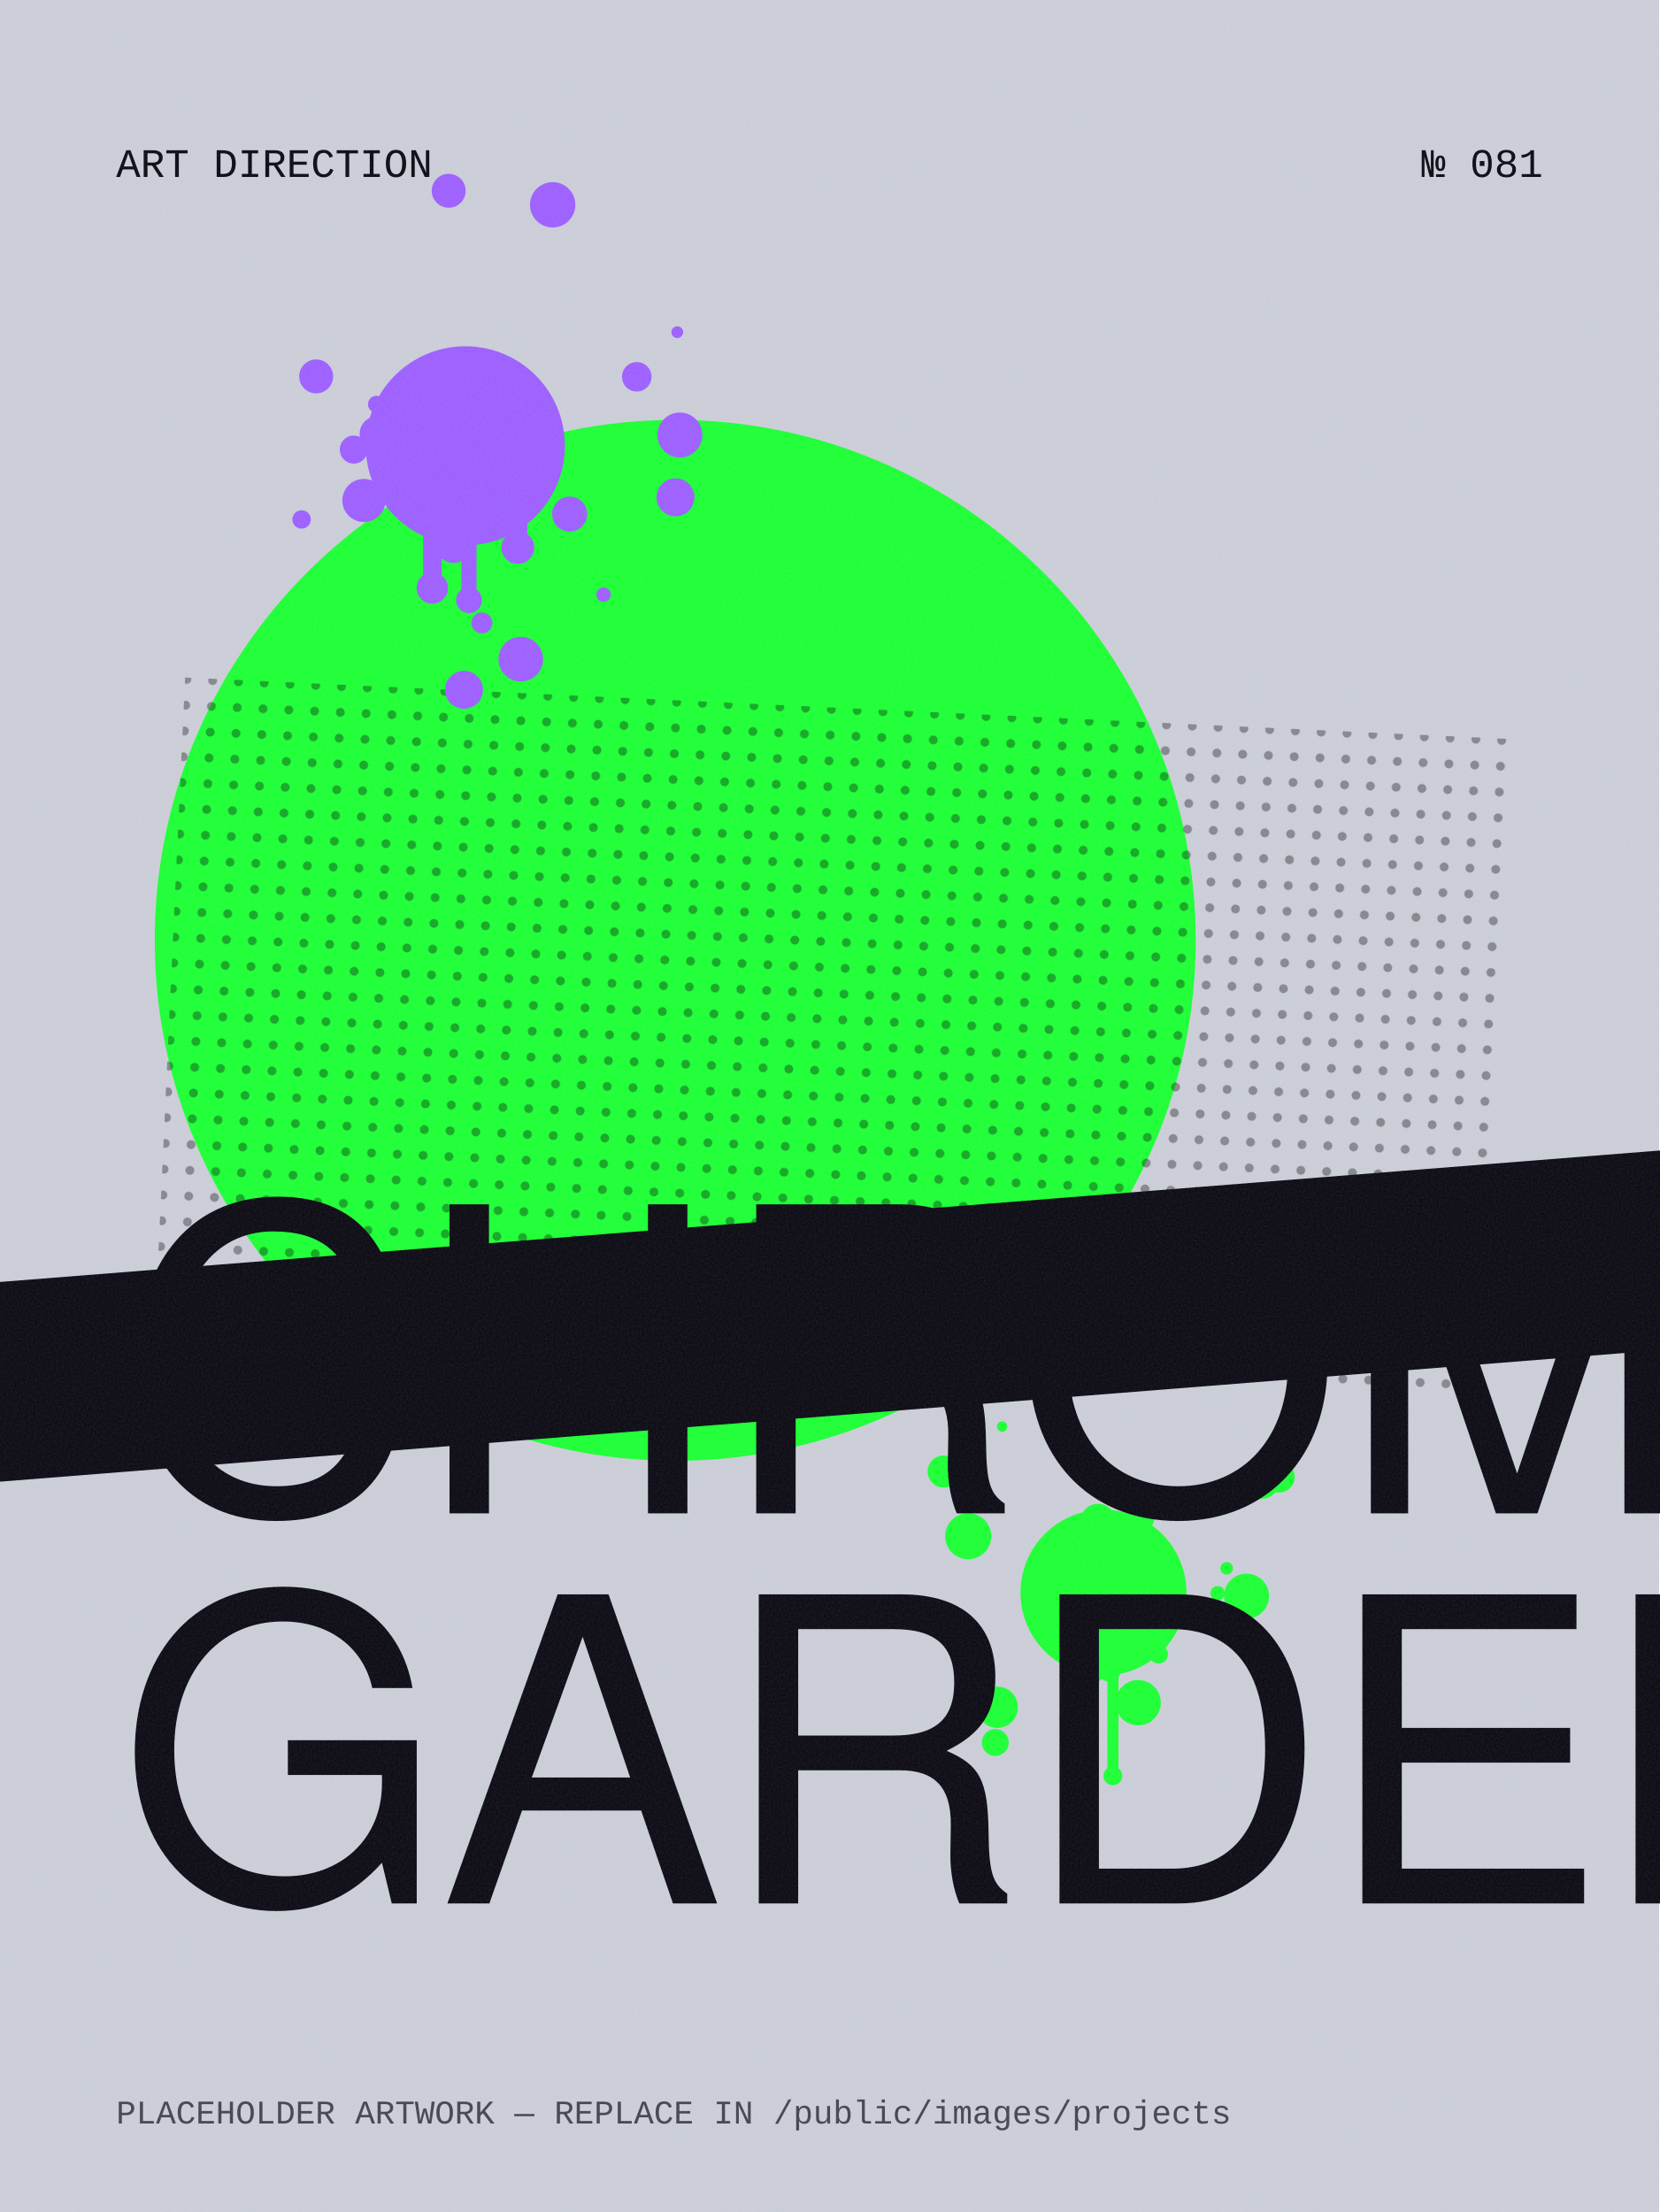
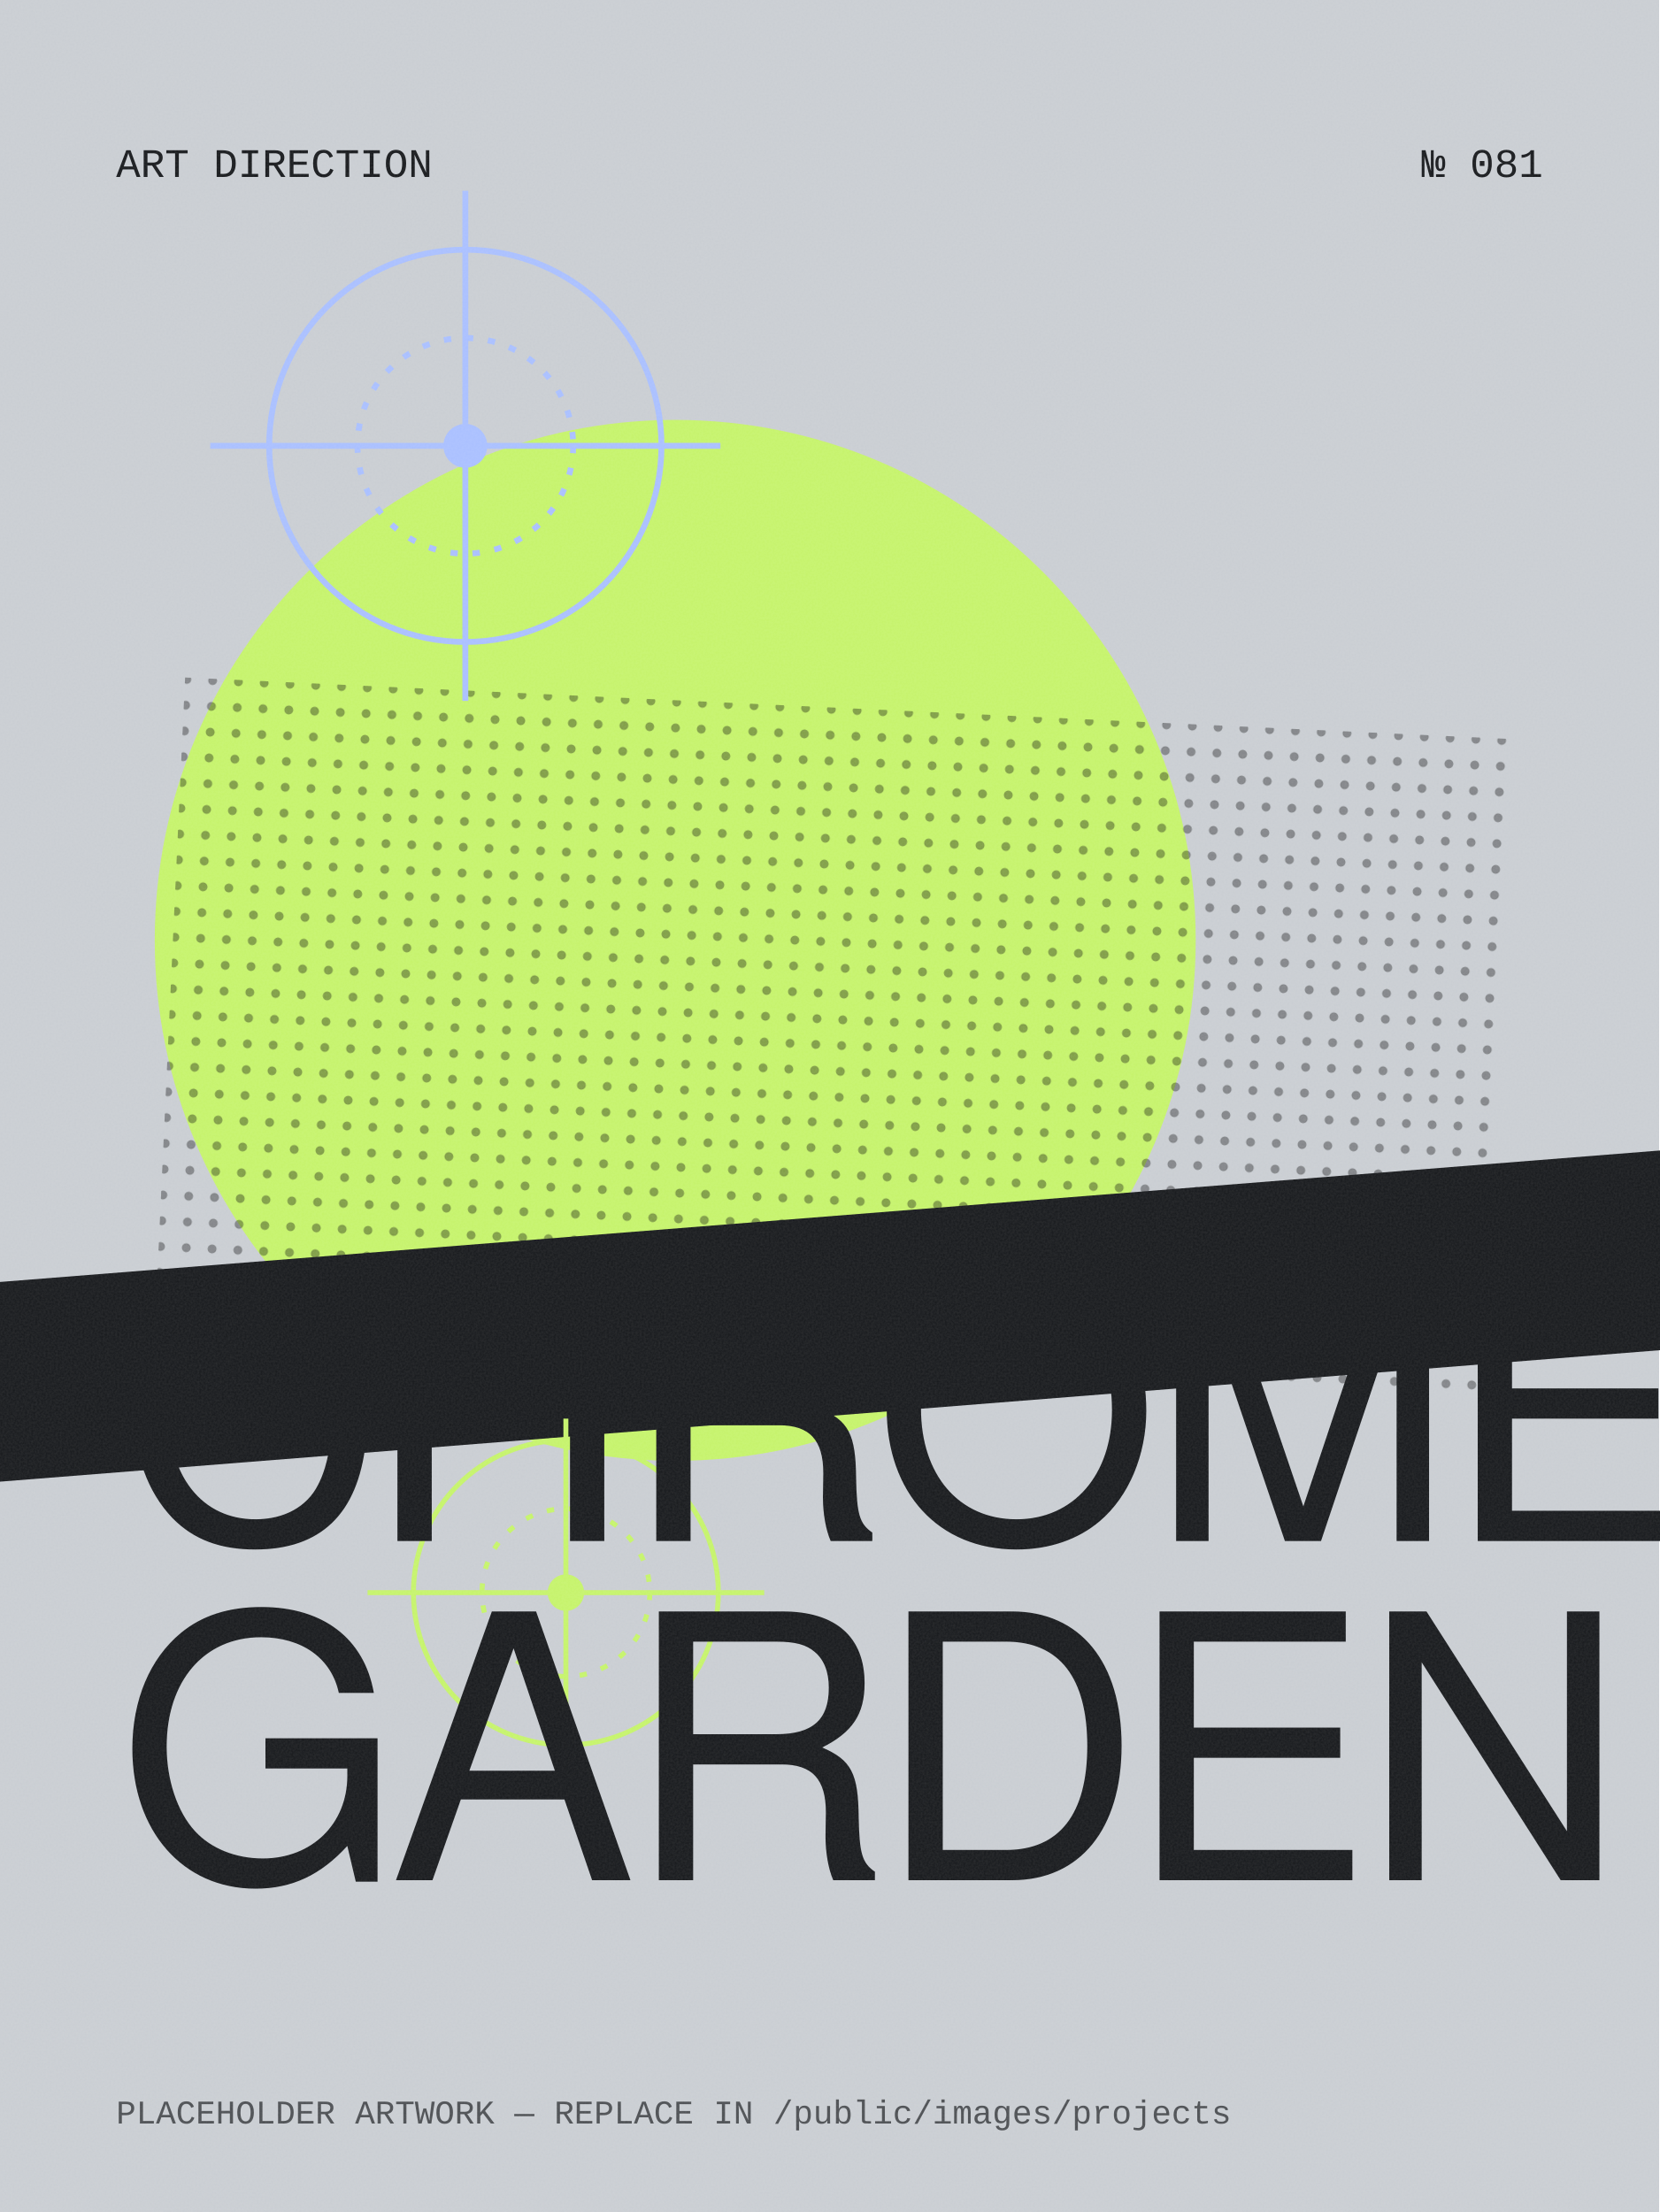
<svg xmlns="http://www.w3.org/2000/svg" width="900" height="1200" viewBox="0 0 900 1200">
  <defs>
    <filter id="graina">
      <feTurbulence type="fractalNoise" baseFrequency="0.9" numOctaves="2" stitchTiles="stitch" />
      <feColorMatrix values="0 0 0 0 1  0 0 0 0 1  0 0 0 0 1  0 0 0 0.09 0" />
    </filter>
    <pattern id="dotsa" width="14" height="14" patternUnits="userSpaceOnUse">
      <circle cx="7" cy="7" r="2.4" fill="rgba(0,0,0,.35)" />
    </pattern>
  </defs>
-   <rect width="900" height="1200" fill="#C9CCD6" />
-   <circle cx="366.285" cy="510.137" r="282.338" fill="#19FF32" />
+   <rect width="900" height="1200" fill="#C9CDD2" />
+   <circle cx="366.285" cy="510.137" r="282.338" fill="#C5F36A" />
  <rect x="90" y="384" width="720" height="360" fill="url(#dotsa)" transform="rotate(2.659081 450 600)" />
-   <rect x="-90" y="660" width="1080" height="108" fill="#080711" transform="rotate(-4.528623 450 720)" />
-   <g fill="#9B5CFF">
-     <circle cx="252.424" cy="241.854" r="54" />
-     <circle cx="261.4" cy="337.9" r="5.7" />
-     <circle cx="243.4" cy="103.5" r="9.2" />
-     <circle cx="246.1" cy="295.7" r="9.7" />
-     <circle cx="171.5" cy="204.2" r="9.2" />
-     <circle cx="327.4" cy="322.6" r="3.9" />
-     <circle cx="204.6" cy="235.3" r="9.5" />
-     <circle cx="251.0" cy="193.7" r="4.9" />
-     <circle cx="345.4" cy="204.4" r="8.0" />
-     <circle cx="191.9" cy="243.9" r="7.6" />
-     <circle cx="368.8" cy="236.0" r="12.2" />
-     <circle cx="163.6" cy="281.8" r="5.0" />
-     <circle cx="367.4" cy="180.2" r="3.2" />
-     <circle cx="309.0" cy="278.9" r="9.5" />
-     <circle cx="197.4" cy="271.5" r="11.7" />
-     <circle cx="299.8" cy="111.1" r="12.3" />
-     <circle cx="251.7" cy="374.2" r="10.3" />
-     <circle cx="282.5" cy="357.6" r="12.1" />
-     <circle cx="204.2" cy="219.3" r="4.6" />
-     <circle cx="366.4" cy="269.8" r="10.3" />
-     <rect x="229.5" y="241.854" width="10.0" height="77.1" rx="5.0" />
-     <circle cx="234.5" cy="319.0" r="8.5" />
-     <rect x="250.3" y="241.854" width="8.2" height="83.8" rx="4.1" />
-     <circle cx="254.4" cy="325.6" r="7.0" />
-     <rect x="275.6" y="241.854" width="10.4" height="55.1" rx="5.2" />
-     <circle cx="280.9" cy="297.0" r="8.9" />
+   <rect x="-90" y="660" width="1080" height="108" fill="#17191C" transform="rotate(-4.528623 450 720)" />
+   <g fill="none" stroke="#A9BFFF" stroke-width="3.2">
+     <circle cx="252.424" cy="241.854" r="106.4" />
+     <circle cx="252.424" cy="241.854" r="58.5" stroke-dasharray="4 8" />
+     <line x1="114.063" y1="241.854" x2="390.786" y2="241.854" />
+     <line x1="252.424" y1="103.493" x2="252.424" y2="380.216" />
  </g>
-   <g fill="#19FF32">
-     <circle cx="598.586" cy="864" r="45" />
-     <circle cx="525.2" cy="833.4" r="12.5" />
-     <circle cx="511.9" cy="798.3" r="8.7" />
-     <circle cx="541.0" cy="926.2" r="11.2" />
-     <circle cx="611.3" cy="807.5" r="5.8" />
-     <circle cx="539.9" cy="945.3" r="7.3" />
-     <circle cx="590.2" cy="904.7" r="9.6" />
-     <circle cx="595.6" cy="825.2" r="9.4" />
-     <circle cx="617.4" cy="923.7" r="12.3" />
-     <circle cx="543.6" cy="773.9" r="2.8" />
-     <circle cx="660.5" cy="864.3" r="3.9" />
-     <circle cx="618.7" cy="823.3" r="7.5" />
-     <circle cx="577.6" cy="772.4" r="6.4" />
-     <circle cx="684.7" cy="804.3" r="8.8" />
-     <circle cx="665.4" cy="850.8" r="3.4" />
-     <circle cx="589.5" cy="801.0" r="4.5" />
-     <circle cx="693.9" cy="801.3" r="8.4" />
-     <circle cx="676.2" cy="865.9" r="12.2" />
-     <circle cx="561.5" cy="869.7" r="3.3" />
-     <rect x="625.5" y="864" width="6.0" height="33.4" rx="3.0" />
-     <circle cx="628.5" cy="897.4" r="5.1" />
-     <rect x="600.7" y="864" width="6.0" height="99.4" rx="3.0" />
-     <circle cx="603.7" cy="963.4" r="5.1" />
-     <rect x="598.3" y="864" width="7.2" height="42.3" rx="3.6" />
-     <circle cx="601.9" cy="906.3" r="6.1" />
+   <circle cx="252.424" cy="241.854" r="11.9" fill="#A9BFFF" />
+   <g fill="none" stroke="#C5F36A" stroke-width="2.7">
+     <circle cx="306.968" cy="864" r="82.7" />
+     <circle cx="306.968" cy="864" r="45.5" stroke-dasharray="4 8" />
+     <line x1="199.398" y1="864" x2="414.538" y2="864" />
+     <line x1="306.968" y1="756.43" x2="306.968" y2="971.57" />
  </g>
-   <text x="63" y="821" font-family="Impact, 'Arial Black', 'Helvetica Neue', sans-serif" font-size="230" fill="#080711" letter-spacing="-2">CHROME</text>
-   <text x="63" y="1032.6" font-family="Impact, 'Arial Black', 'Helvetica Neue', sans-serif" font-size="230" fill="#080711" letter-spacing="-2">GARDEN</text>
-   <text x="63" y="96" font-family="Consolas, 'Courier New', monospace" font-size="22" fill="#080711">ART DIRECTION</text>
-   <text x="837" y="96" text-anchor="end" font-family="Consolas, 'Courier New', monospace" font-size="22" fill="#080711">№ 081</text>
-   <text x="63" y="1152" font-family="Consolas, 'Courier New', monospace" font-size="18" fill="#080711" opacity=".7">PLACEHOLDER ARTWORK — REPLACE IN /public/images/projects</text>
+   <circle cx="306.968" cy="864" r="9.9" fill="#C5F36A" />
+   <text x="63" y="836" font-family="'Helvetica Neue', Helvetica, Arial, sans-serif" font-size="200" fill="#17191C" letter-spacing="-6" font-weight="500">CHROME</text>
+   <text x="63" y="1020" font-family="'Helvetica Neue', Helvetica, Arial, sans-serif" font-size="200" fill="#17191C" letter-spacing="-6" font-weight="500">GARDEN</text>
+   <text x="63" y="96" font-family="Consolas, 'Courier New', monospace" font-size="22" fill="#17191C">ART DIRECTION</text>
+   <text x="837" y="96" text-anchor="end" font-family="Consolas, 'Courier New', monospace" font-size="22" fill="#17191C">№ 081</text>
+   <text x="63" y="1152" font-family="Consolas, 'Courier New', monospace" font-size="18" fill="#17191C" opacity=".7">PLACEHOLDER ARTWORK — REPLACE IN /public/images/projects</text>
  <rect width="900" height="1200" filter="url(#graina)" />
</svg>
